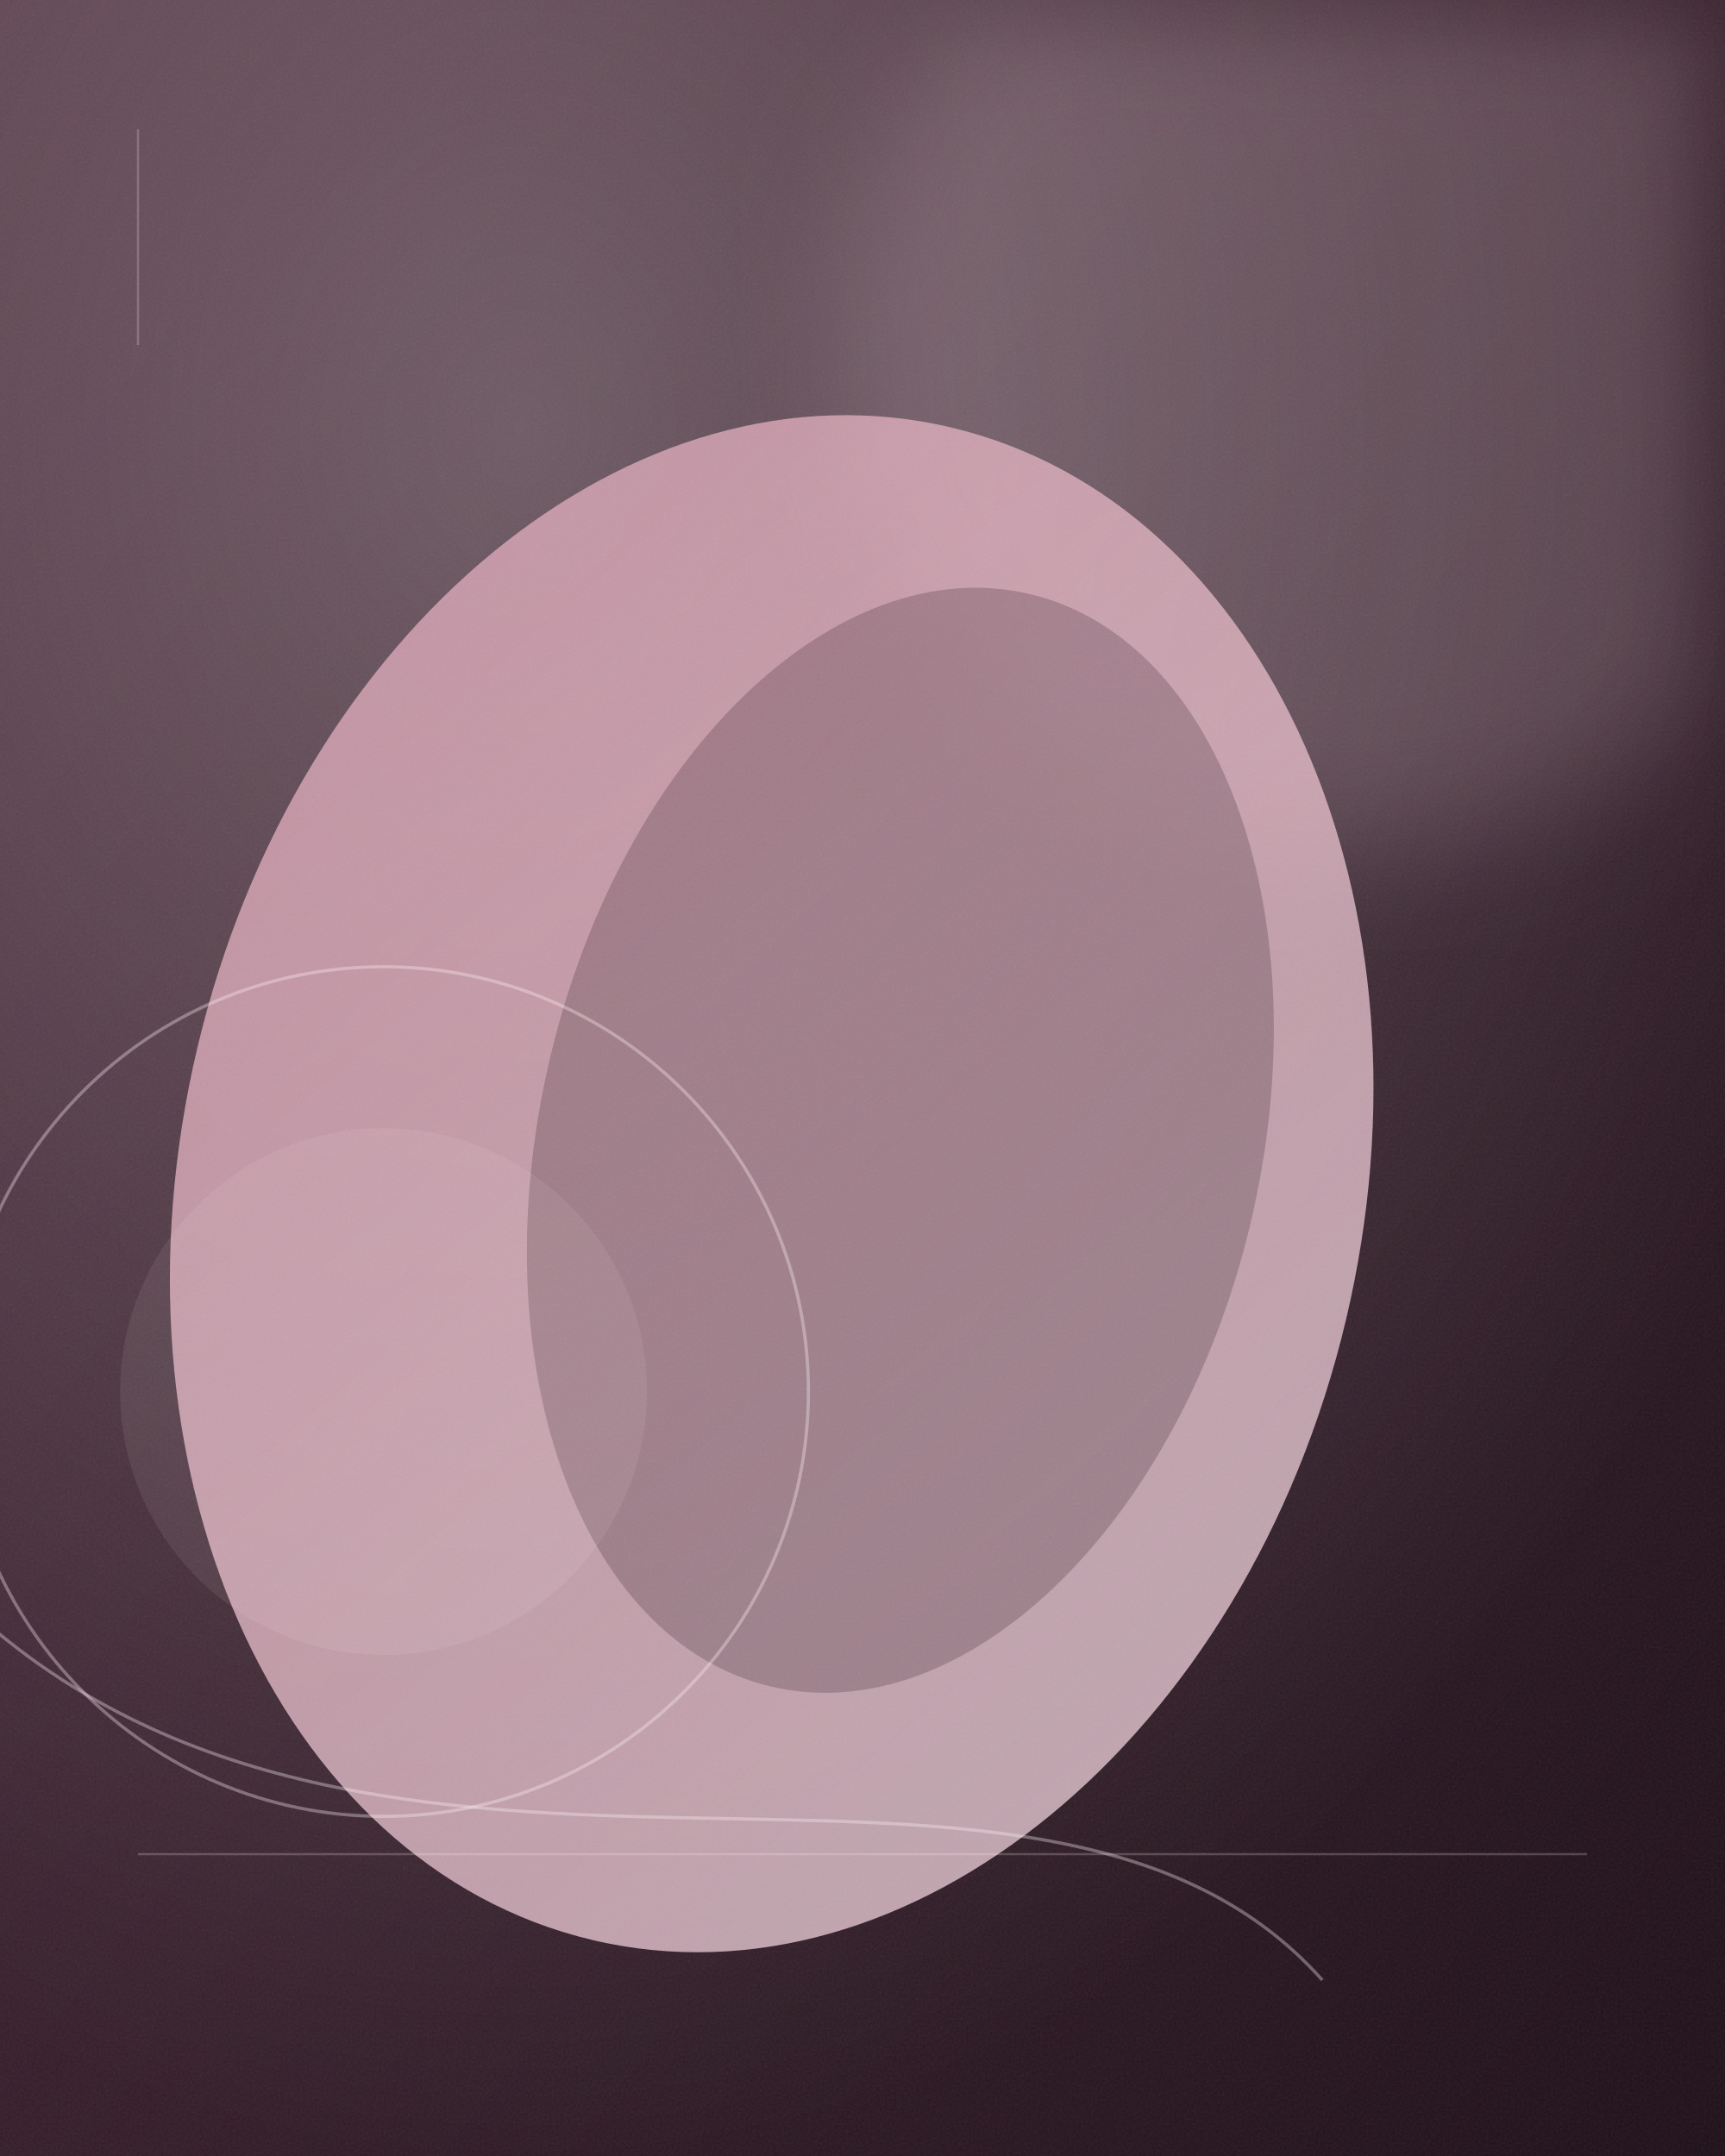
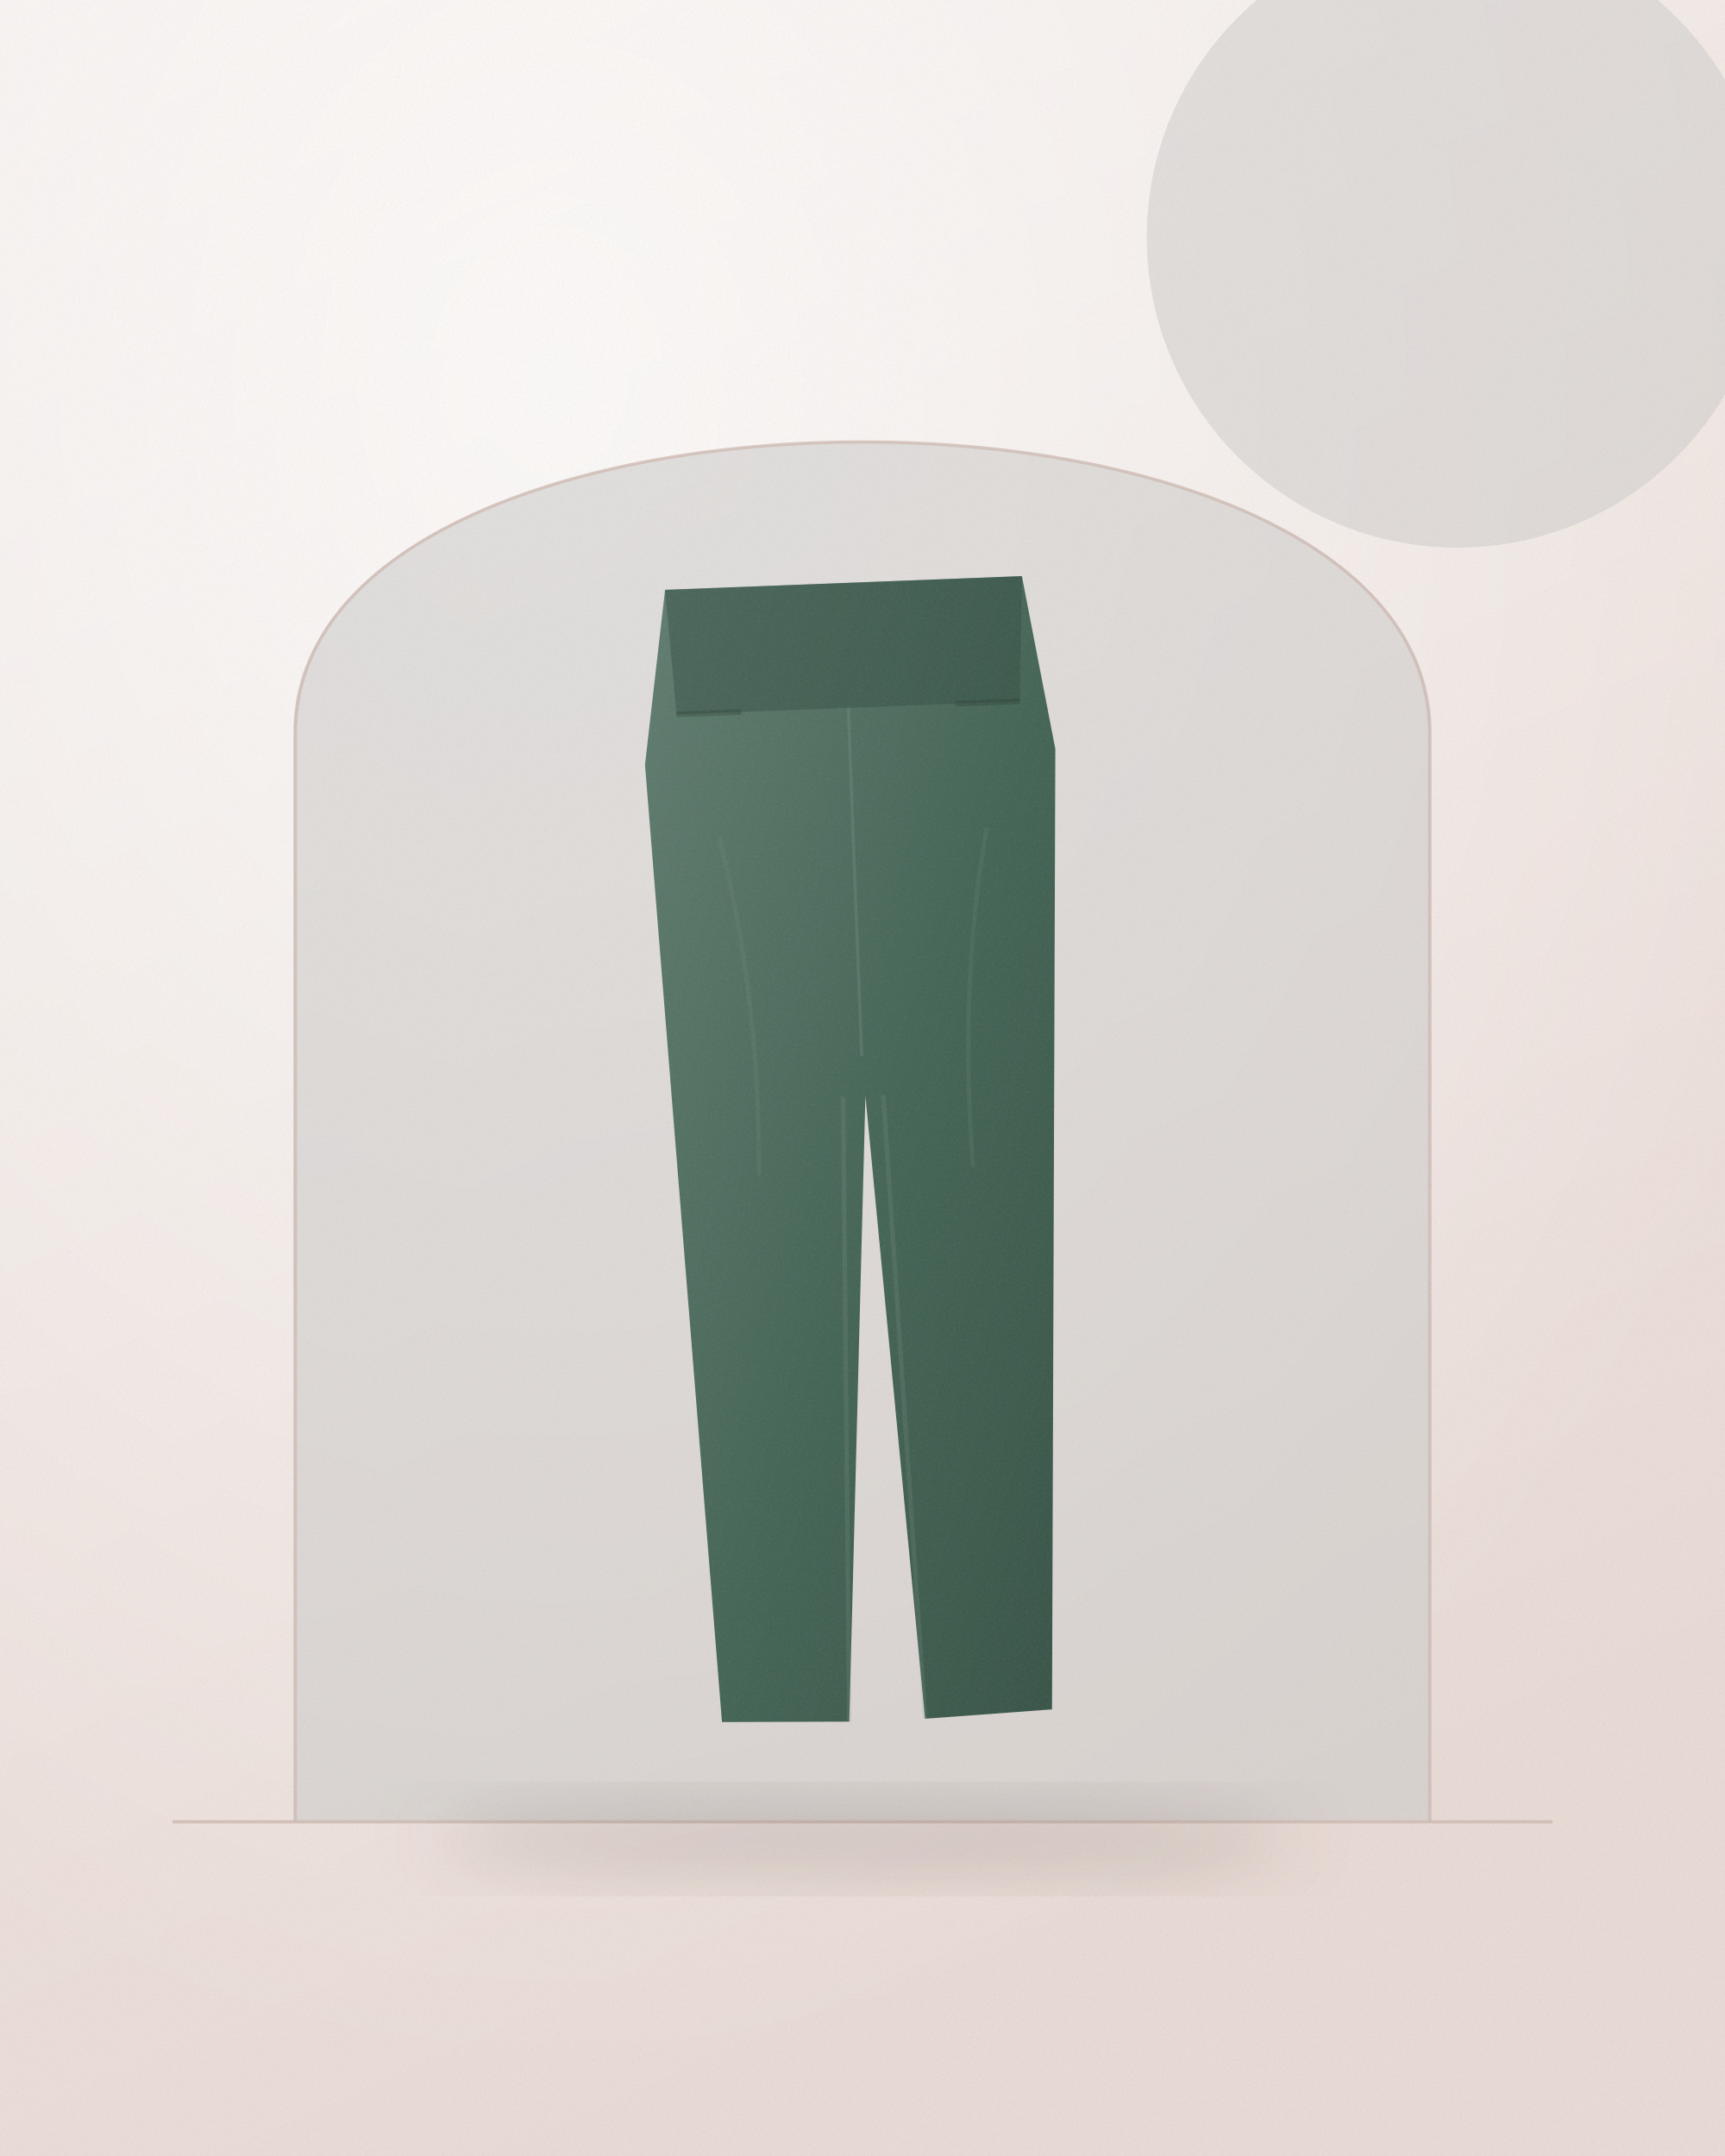
<svg xmlns="http://www.w3.org/2000/svg" viewBox="0 0 800 1000" width="800" height="1000" role="img">
  <defs>
-     <linearGradient id="bg" x1="0" y1="0" x2="1" y2="1">
-       <stop offset="0" stop-color="#4A2B3A" />
-       <stop offset="1" stop-color="#1E0F18" />
+     <linearGradient id="bg" x1="0" y1="0" x2="0.35" y2="1">
+       <stop offset="0" stop-color="#f5eeeb" />
+       <stop offset="1" stop-color="#e8dad4" />
    </linearGradient>
-     <linearGradient id="accent" x1="0" y1="0" x2="1" y2="1">
-       <stop offset="0" stop-color="#E3A6B8" />
-       <stop offset="1" stop-color="#F6DCE4" />
-     </linearGradient>
-     <radialGradient id="glow" cx="30%" cy="20%" r="80%">
-       <stop offset="0" stop-color="#ffffff" stop-opacity="0.25" />
+     <radialGradient id="glow" cx="32%" cy="18%" r="78%">
+       <stop offset="0" stop-color="#ffffff" stop-opacity="0.72" />
      <stop offset="1" stop-color="#ffffff" stop-opacity="0" />
    </radialGradient>
+     <linearGradient id="body" x1="0" y1="0" x2="1" y2="1">
+       <stop offset="0" stop-color="#607c6f" />
+       <stop offset="0.55" stop-color="#426354" />
+       <stop offset="1" stop-color="#365145" />
+     </linearGradient>
+     <linearGradient id="bodySoft" x1="0" y1="0" x2="1" y2="0.7">
+       <stop offset="0" stop-color="#82988e" />
+       <stop offset="1" stop-color="#426354" />
+     </linearGradient>
+     <linearGradient id="metal" x1="0" y1="0" x2="1" y2="1">
+       <stop offset="0" stop-color="#f3eee2" />
+       <stop offset="0.35" stop-color="#cdbfa6" />
+       <stop offset="0.62" stop-color="#f8f3e8" />
+       <stop offset="1" stop-color="#9d8b70" />
+     </linearGradient>
    <filter id="grain">
-       <feTurbulence type="fractalNoise" baseFrequency="0.9" numOctaves="2" stitchTiles="stitch" />
+       <feTurbulence type="fractalNoise" baseFrequency="0.86" numOctaves="2" stitchTiles="stitch" />
      <feColorMatrix type="saturate" values="0" />
      <feComponentTransfer>
-         <feFuncA type="linear" slope="0.16" />
+         <feFuncA type="linear" slope="0.11" />
      </feComponentTransfer>
    </filter>
+     <filter id="blur">
+       <feGaussianBlur stdDeviation="18" />
+     </filter>
    <filter id="soft">
-       <feGaussianBlur stdDeviation="28" />
+       <feGaussianBlur stdDeviation="4" />
    </filter>
  </defs>
  <rect width="800" height="1000" fill="url(#bg)" />
  <rect width="800" height="1000" fill="url(#glow)" />
-   <g filter="url(#soft)" opacity="0.5">
-     <circle cx="624" cy="160" r="233.66" fill="#F6DCE4" opacity="0.35" />
+   <circle cx="675.838" cy="110" r="144" fill="#cdccca" opacity="0.55" />
+   <path d="M 136 845 L 136 340 C 136 160 664 160 664 340 L 664 845 Z" fill="#cdccca" opacity="0.58" />
+   <path d="M 137 845 L 137 340 C 137 160 663 160 663 340 L 663 845" fill="none" stroke="#d0bcb4" stroke-width="1.5" opacity="0.8" />
+   <line x1="80" y1="845" x2="720" y2="845" stroke="#d0bcb4" stroke-width="1.5" opacity="0.9" />
+   <ellipse cx="400" cy="853" rx="200" ry="22" fill="#312723" opacity="0.14" filter="url(#blur)" />
+   <g transform="translate(400 500) scale(1 1) translate(-400 -500)">
+     <g transform="translate(400 500) rotate(-2.2) scale(1.035) translate(-400 -500)">
+       <g>
+         <path d="M320 278 L480 278 L492 356 L474 786 L417 788 L401 508 L383 788 L326 786 L308 356 Z" fill="url(#body)" />
+         <path d="M320 278 L480 278 L477 334 L323 334Z" fill="#30483d" opacity="0.42" />
+         <path d="M400 334 L400 490" stroke="#82988e" stroke-width="1.4" opacity="0.26" />
+         <path d="M383 788 L391 508 M417 788 L409 508" stroke="#82988e" stroke-width="2" opacity="0.2" />
+         <path d="M340 390 C351 440 354 492 352 542 M460 390 C449 440 446 492 448 542" fill="none" stroke="#82988e" stroke-width="2" opacity="0.14" />
+         <path d="M323 334 L352 334 M448 334 L477 334" stroke="#24352d" stroke-width="2.5" opacity="0.3" />
+       </g>
+     </g>
  </g>
-   <g transform="rotate(13.35311 357.8842 549.0354)">
-     <ellipse cx="357.884" cy="549.035" rx="273.716" ry="360.504" fill="url(#accent)" opacity="0.74" />
-     <ellipse cx="411.292" cy="515.655" rx="166.9" ry="260.364" fill="#1E0F18" opacity="0.22" />
-     <path d="M 24.085 816.075 C 257.744 966.285, 524.784 732.625, 691.684 849.455" stroke="#FFF1F5" stroke-opacity="0.35" stroke-width="1.5" fill="none" />
-   </g>
-   <circle cx="177.882" cy="645.436" r="197.029" fill="none" stroke="#FFF1F5" stroke-opacity="0.35" stroke-width="1.5" />
-   <circle cx="177.882" cy="645.436" r="122.158" fill="#FFF1F5" opacity="0.08" />
-   <g stroke="#FFF1F5" stroke-opacity="0.22" stroke-width="1">
-     <line x1="64" y1="860" x2="736" y2="860" />
-     <line x1="64" y1="60" x2="64" y2="160" />
-   </g>
-   <rect width="800" height="1000" filter="url(#grain)" opacity="0.5" />
+   <rect width="800" height="1000" filter="url(#grain)" opacity="0.72" />
</svg>
